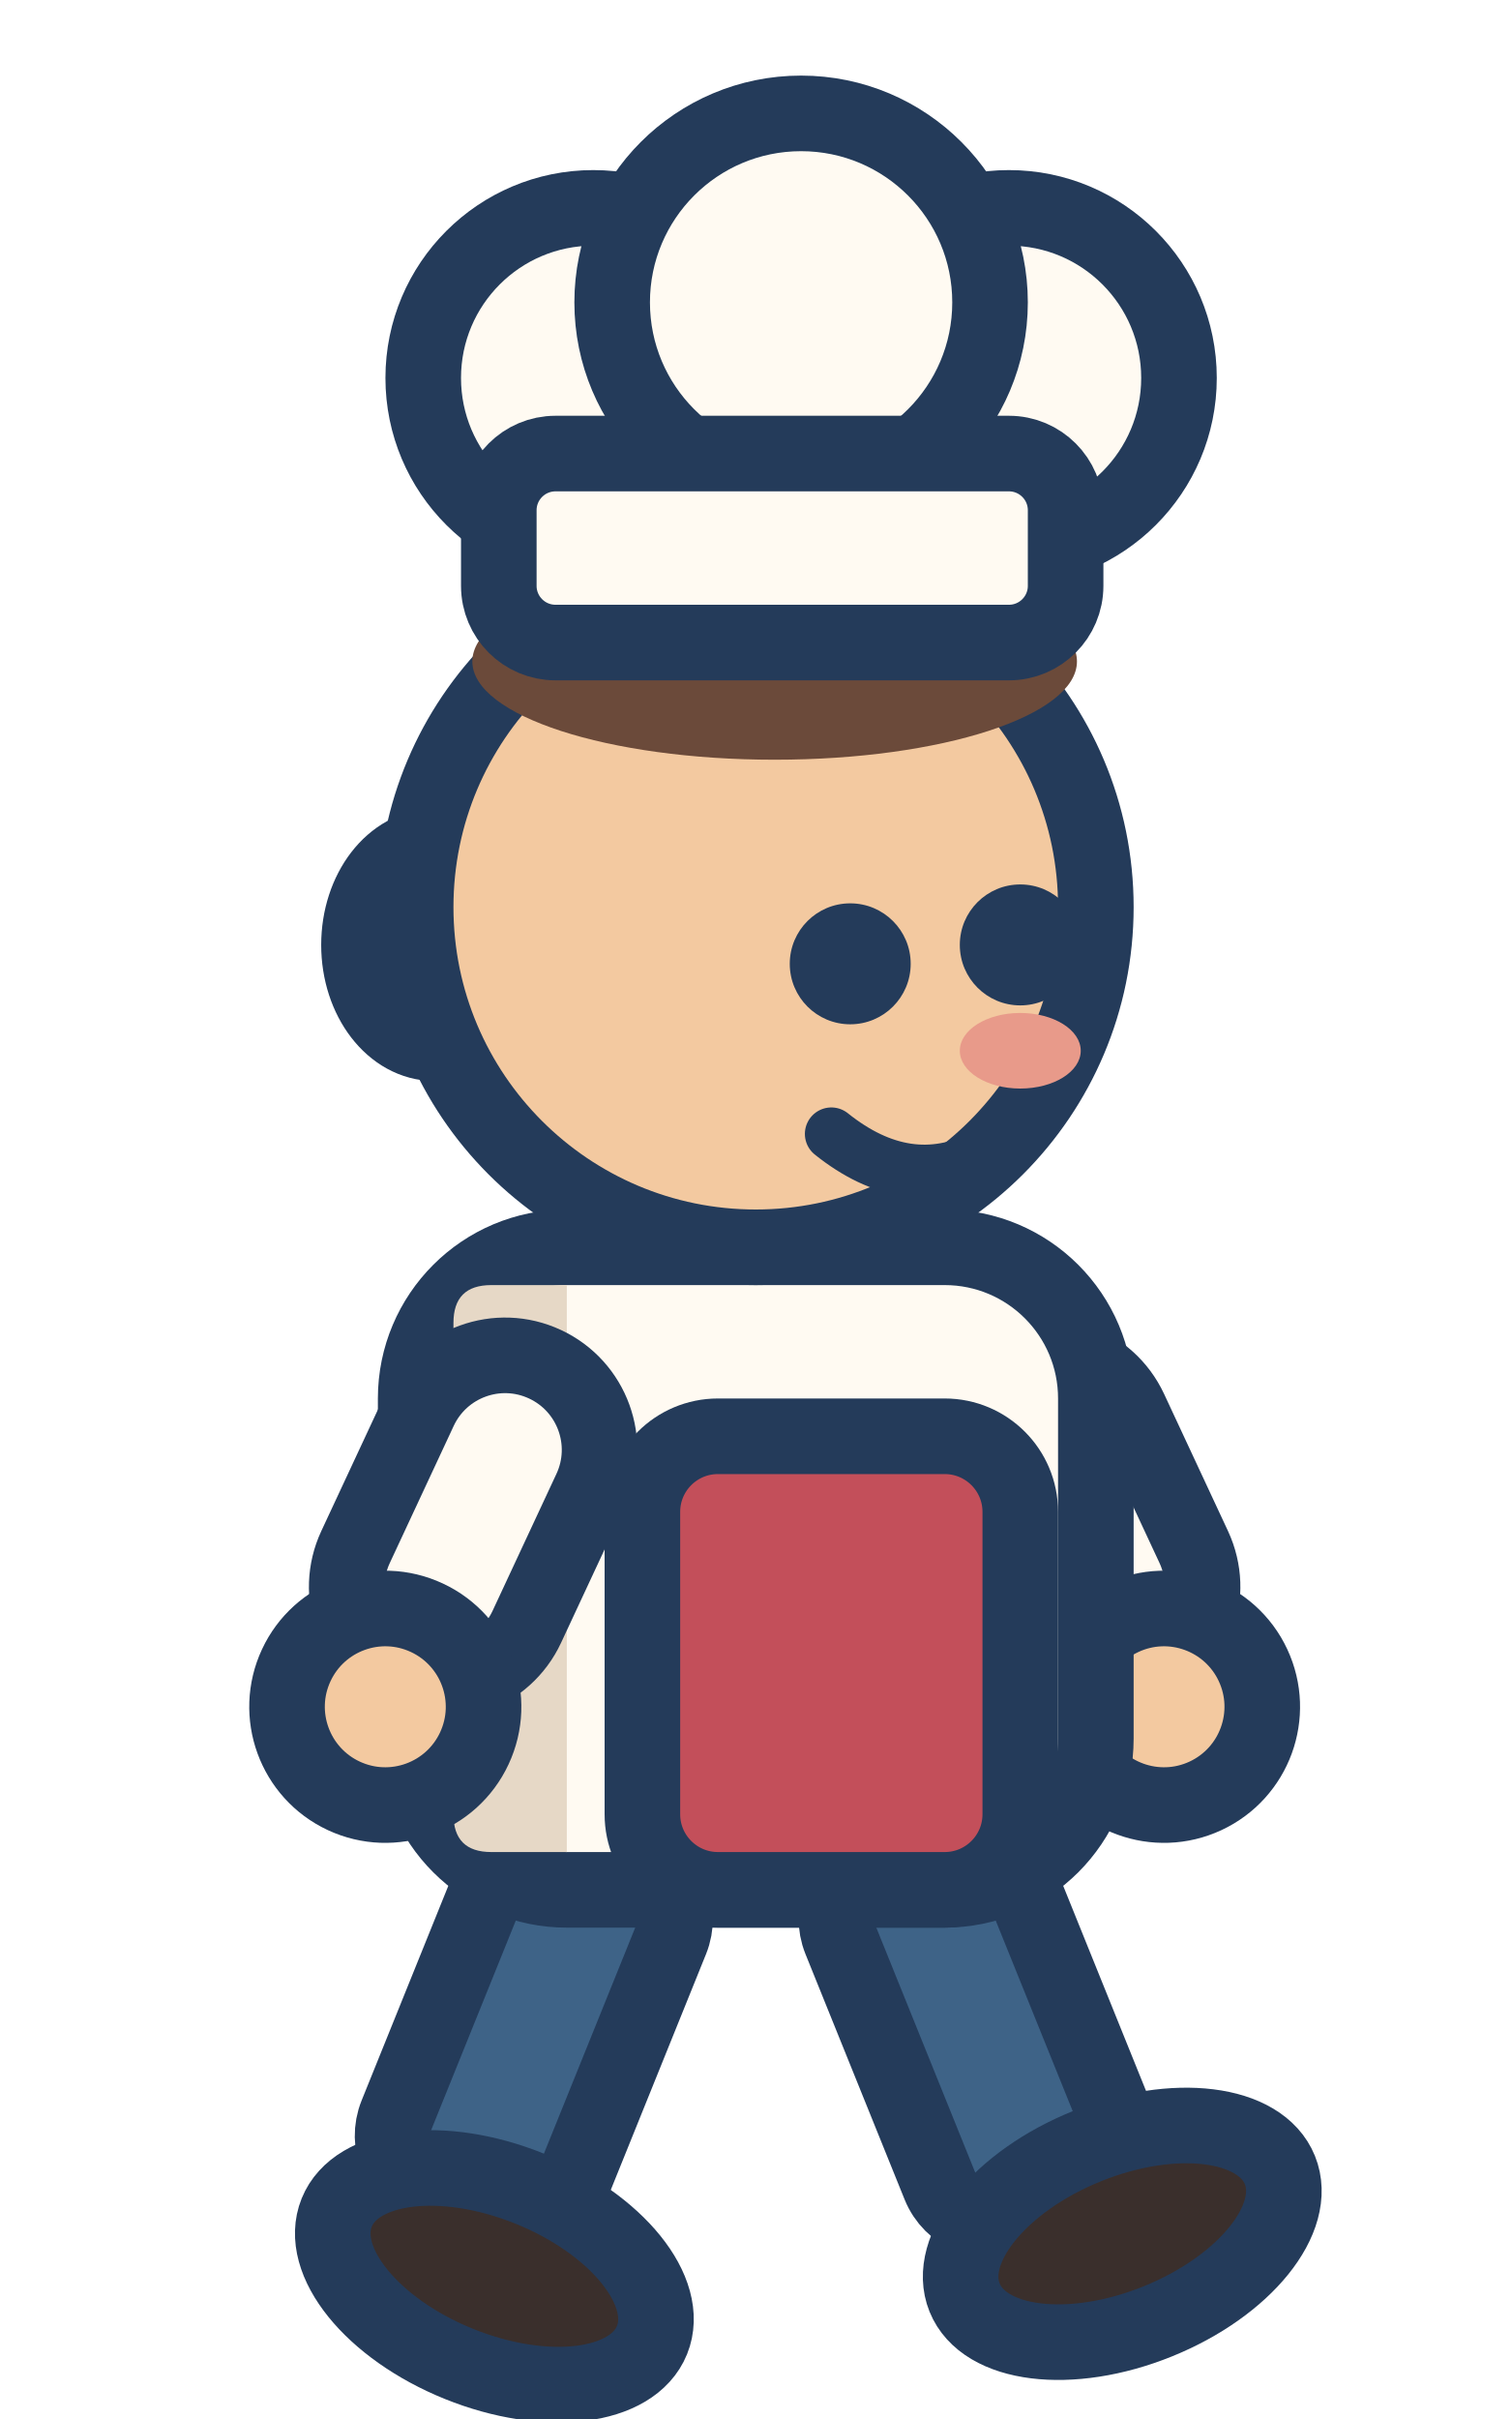
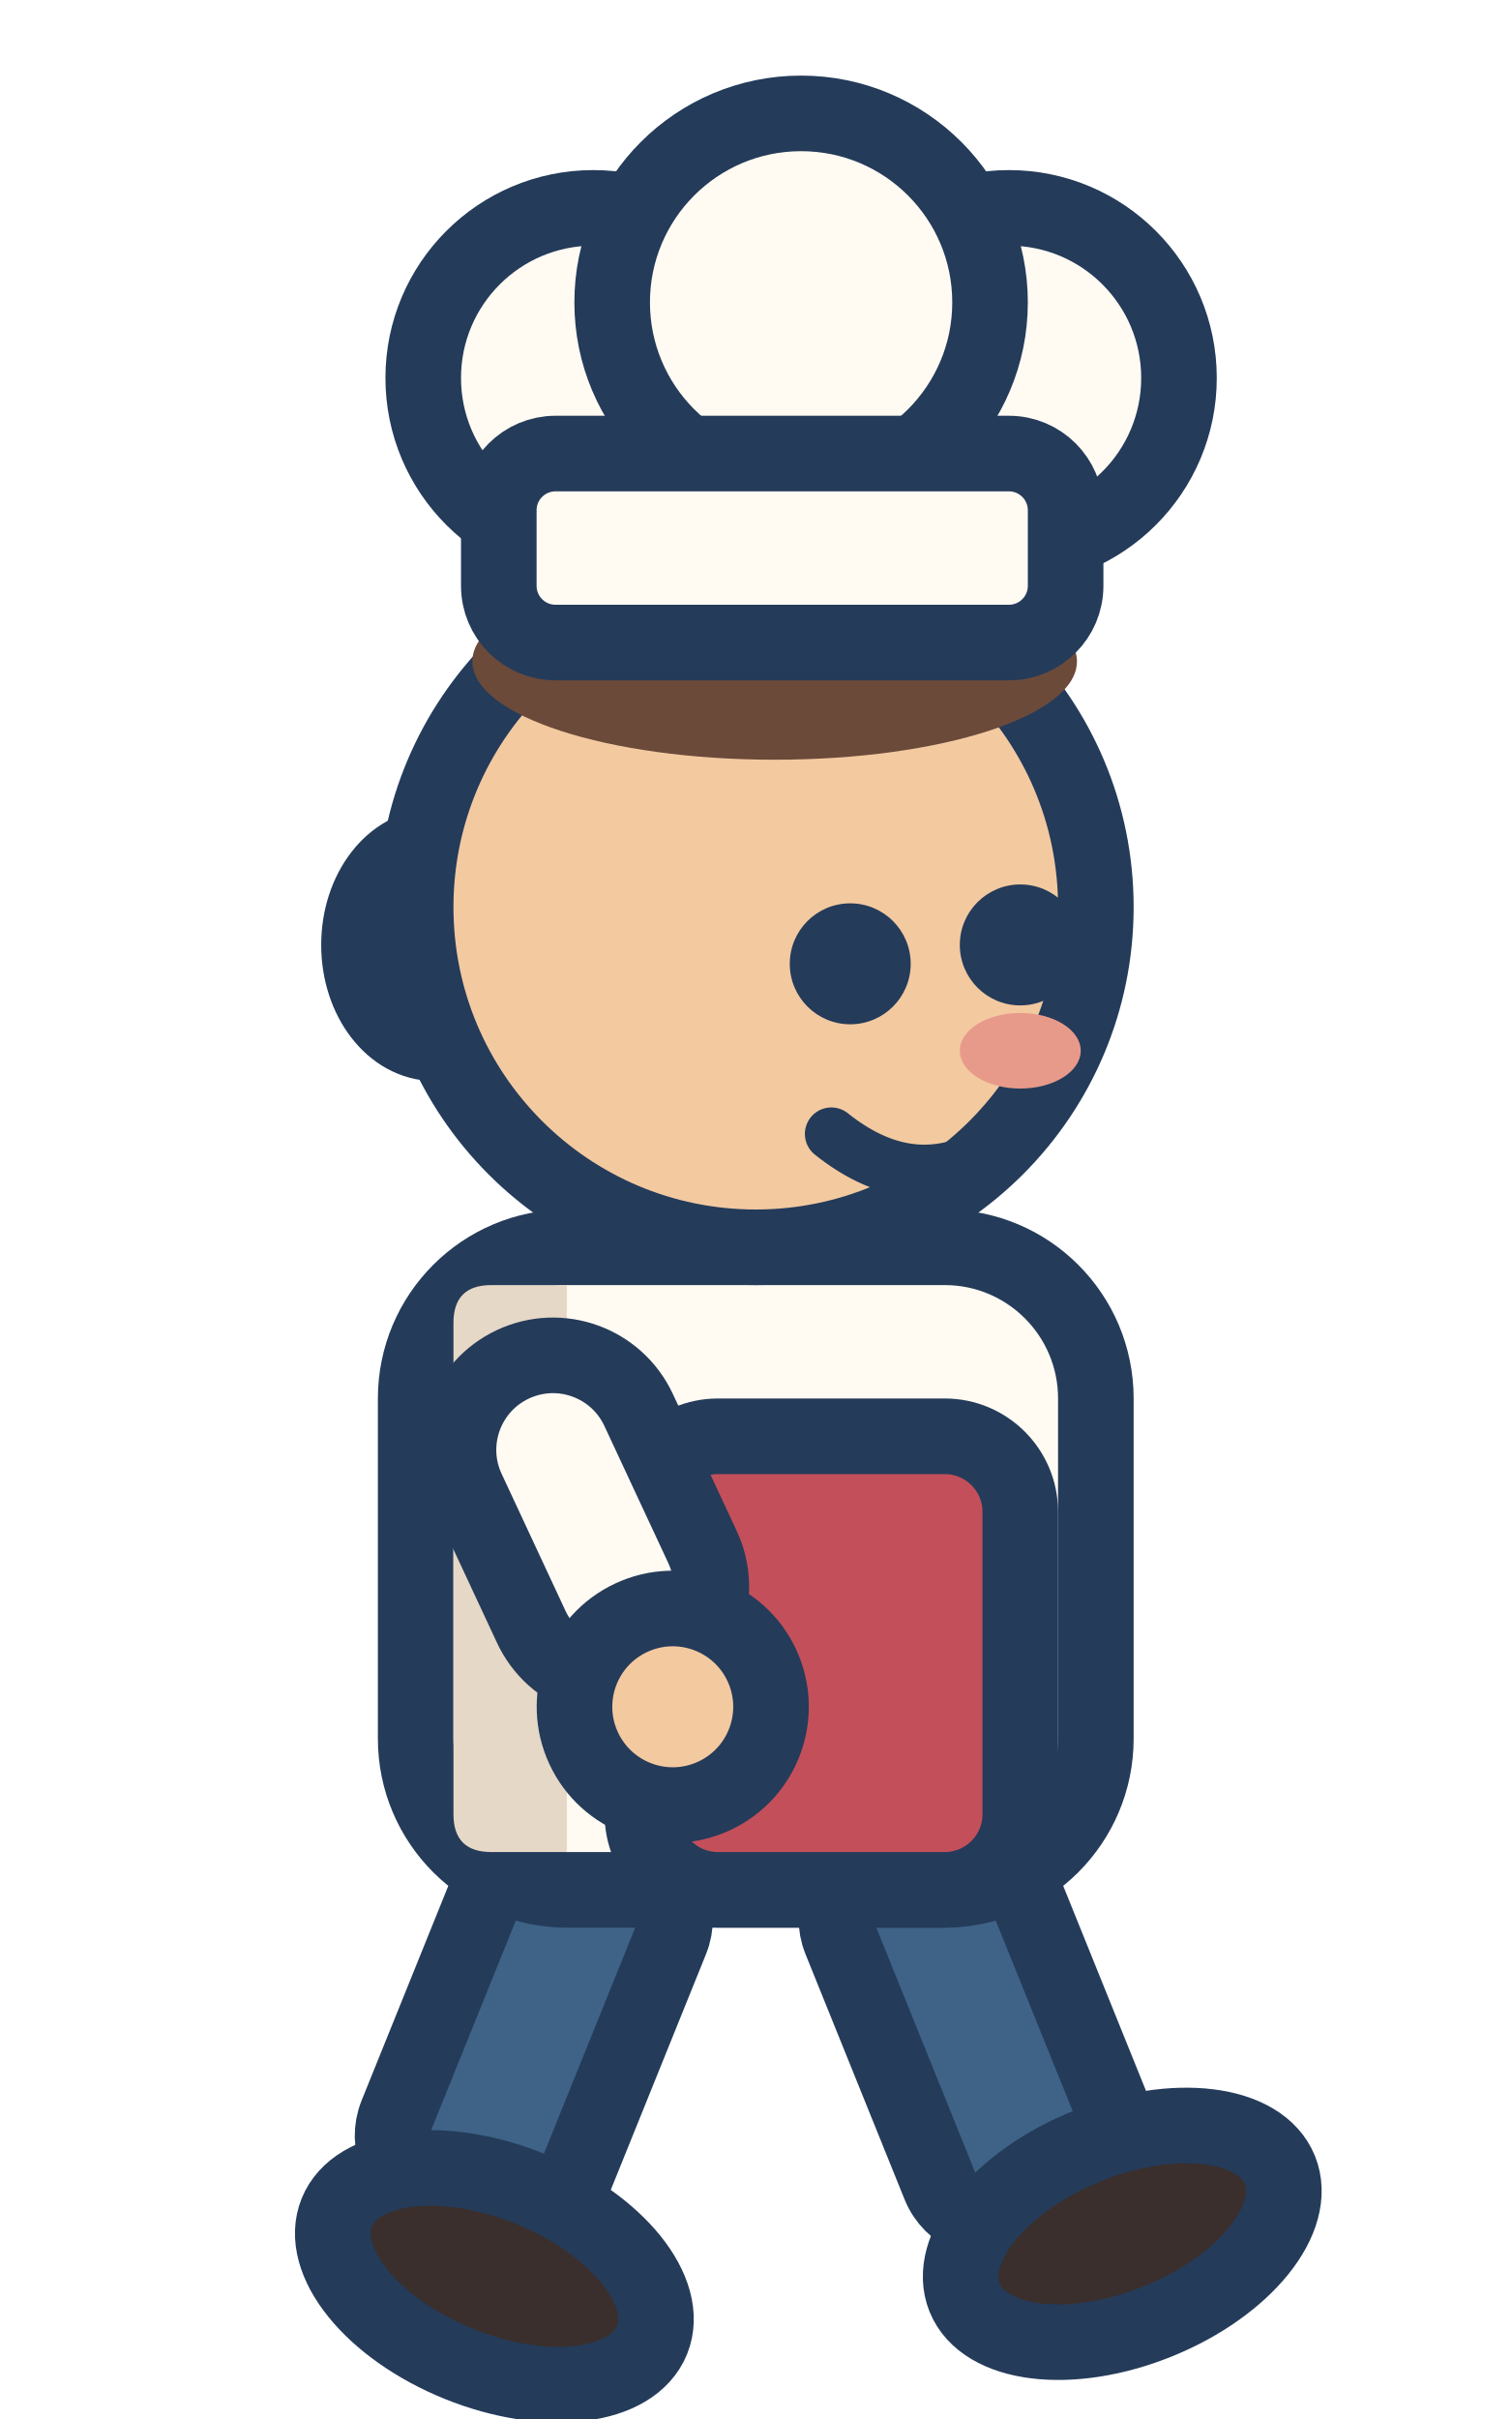
<svg xmlns="http://www.w3.org/2000/svg" viewBox="0 0 40 64" width="80" height="128">
-   <g transform="translate(0,0) rotate(-25 27 37)">
+   <g transform="translate(0,0) rotate(25 27 37)">
    <rect x="24.5" y="36" width="5" height="9" rx="2.5" fill="#fffaf2" stroke="#243b5a" stroke-width="2" stroke-linejoin="round" />
    <circle cx="27" cy="46" r="2.6" fill="#f3c9a0" stroke="#243b5a" stroke-width="2" stroke-linejoin="round" />
  </g>
  <g transform="translate(0,0) rotate(22 16 49)">
    <rect x="13.5" y="49" width="5" height="10" rx="1.5" fill="#3e6387" stroke="#243b5a" stroke-width="2" stroke-linejoin="round" />
    <ellipse cx="17.5" cy="60.5" rx="4.5" ry="2.5" fill="#3a2f2c" stroke="#243b5a" stroke-width="2" stroke-linejoin="round" />
  </g>
  <g transform="translate(0,0) rotate(-22 24 49)">
    <rect x="21.5" y="49" width="5" height="10" rx="1.5" fill="#3e6387" stroke="#243b5a" stroke-width="2" stroke-linejoin="round" />
    <ellipse cx="25.5" cy="60.5" rx="4.5" ry="2.5" fill="#3a2f2c" stroke="#243b5a" stroke-width="2" stroke-linejoin="round" />
  </g>
  <g transform="translate(0,0)">
    <rect x="11" y="33" width="18" height="17" rx="4" fill="#fffaf2" stroke="#243b5a" stroke-width="2" stroke-linejoin="round" />
    <path d="M13,34 L15,34 L15,49 L13,49 Q12,49 12,48 L12,35 Q12,34 13,34 Z" fill="#e6d8c6" />
    <rect x="17" y="38" width="10" height="12" rx="2" fill="#c34f5a" stroke="#243b5a" stroke-width="2" stroke-linejoin="round" />
    <ellipse cx="11.5" cy="25" rx="2" ry="2.6" fill="#f3c9a0" stroke="#243b5a" stroke-width="2" stroke-linejoin="round" />
    <circle cx="20" cy="24" r="9" fill="#f3c9a0" stroke="#243b5a" stroke-width="2" stroke-linejoin="round" />
    <ellipse cx="20.5" cy="17.5" rx="8" ry="2.6" fill="#6b4a3a" />
    <circle cx="22.5" cy="25.5" r="1.6" fill="#243b5a" />
    <circle cx="27" cy="25" r="1.6" fill="#243b5a" />
    <ellipse cx="27" cy="27.8" rx="1.6" ry="1" fill="#e89a8a" />
    <path d="M22,30 Q24,31.6 26,30.6" fill="none" stroke="#243b5a" stroke-width="1.4" stroke-linecap="round" />
    <circle cx="15.7" cy="10" r="4.5" fill="#fffaf2" stroke="#243b5a" stroke-width="2" stroke-linejoin="round" />
    <circle cx="26.7" cy="10" r="4.5" fill="#fffaf2" stroke="#243b5a" stroke-width="2" stroke-linejoin="round" />
    <circle cx="21.2" cy="8" r="5" fill="#fffaf2" stroke="#243b5a" stroke-width="2" stroke-linejoin="round" />
    <rect x="13.2" y="12" width="15" height="5" rx="1.5" fill="#fffaf2" stroke="#243b5a" stroke-width="2" stroke-linejoin="round" />
  </g>
-   <g transform="translate(0,0) rotate(25 14 37)">
+   <g transform="translate(0,0) rotate(-25 14 37)">
    <rect x="11.5" y="36" width="5" height="9" rx="2.5" fill="#fffaf2" stroke="#243b5a" stroke-width="2" stroke-linejoin="round" />
    <circle cx="14" cy="46" r="2.6" fill="#f3c9a0" stroke="#243b5a" stroke-width="2" stroke-linejoin="round" />
  </g>
</svg>
